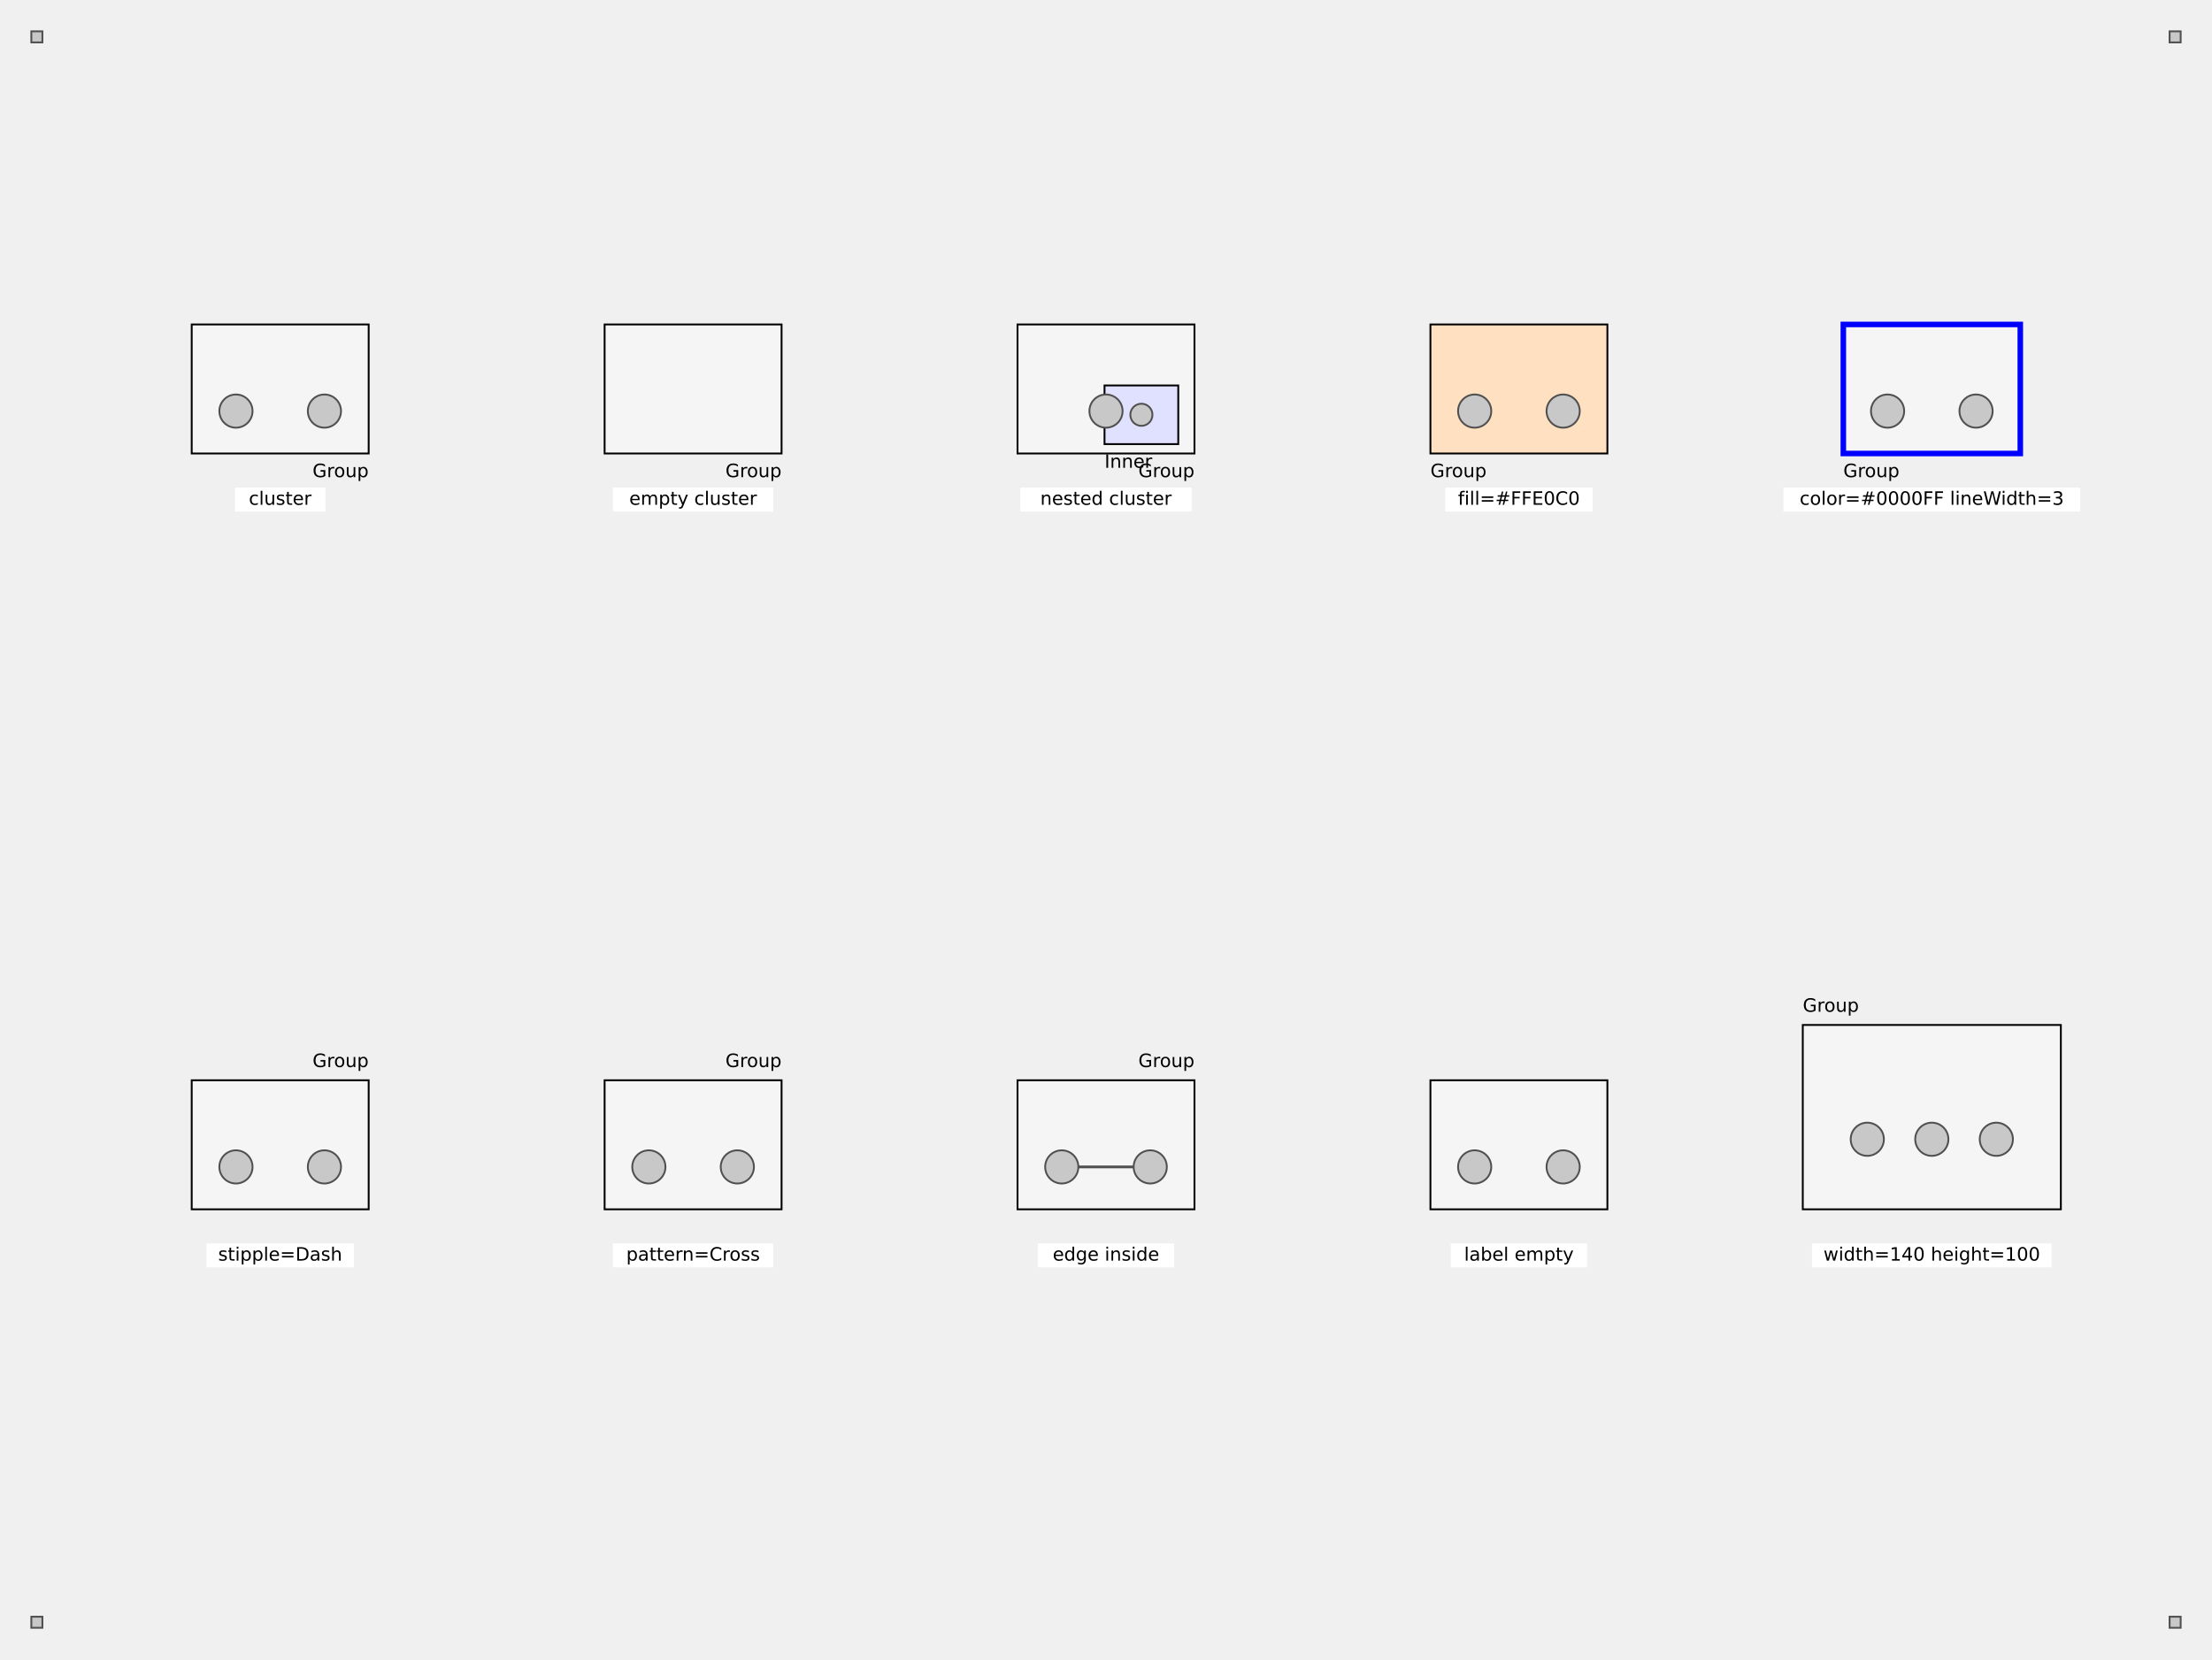
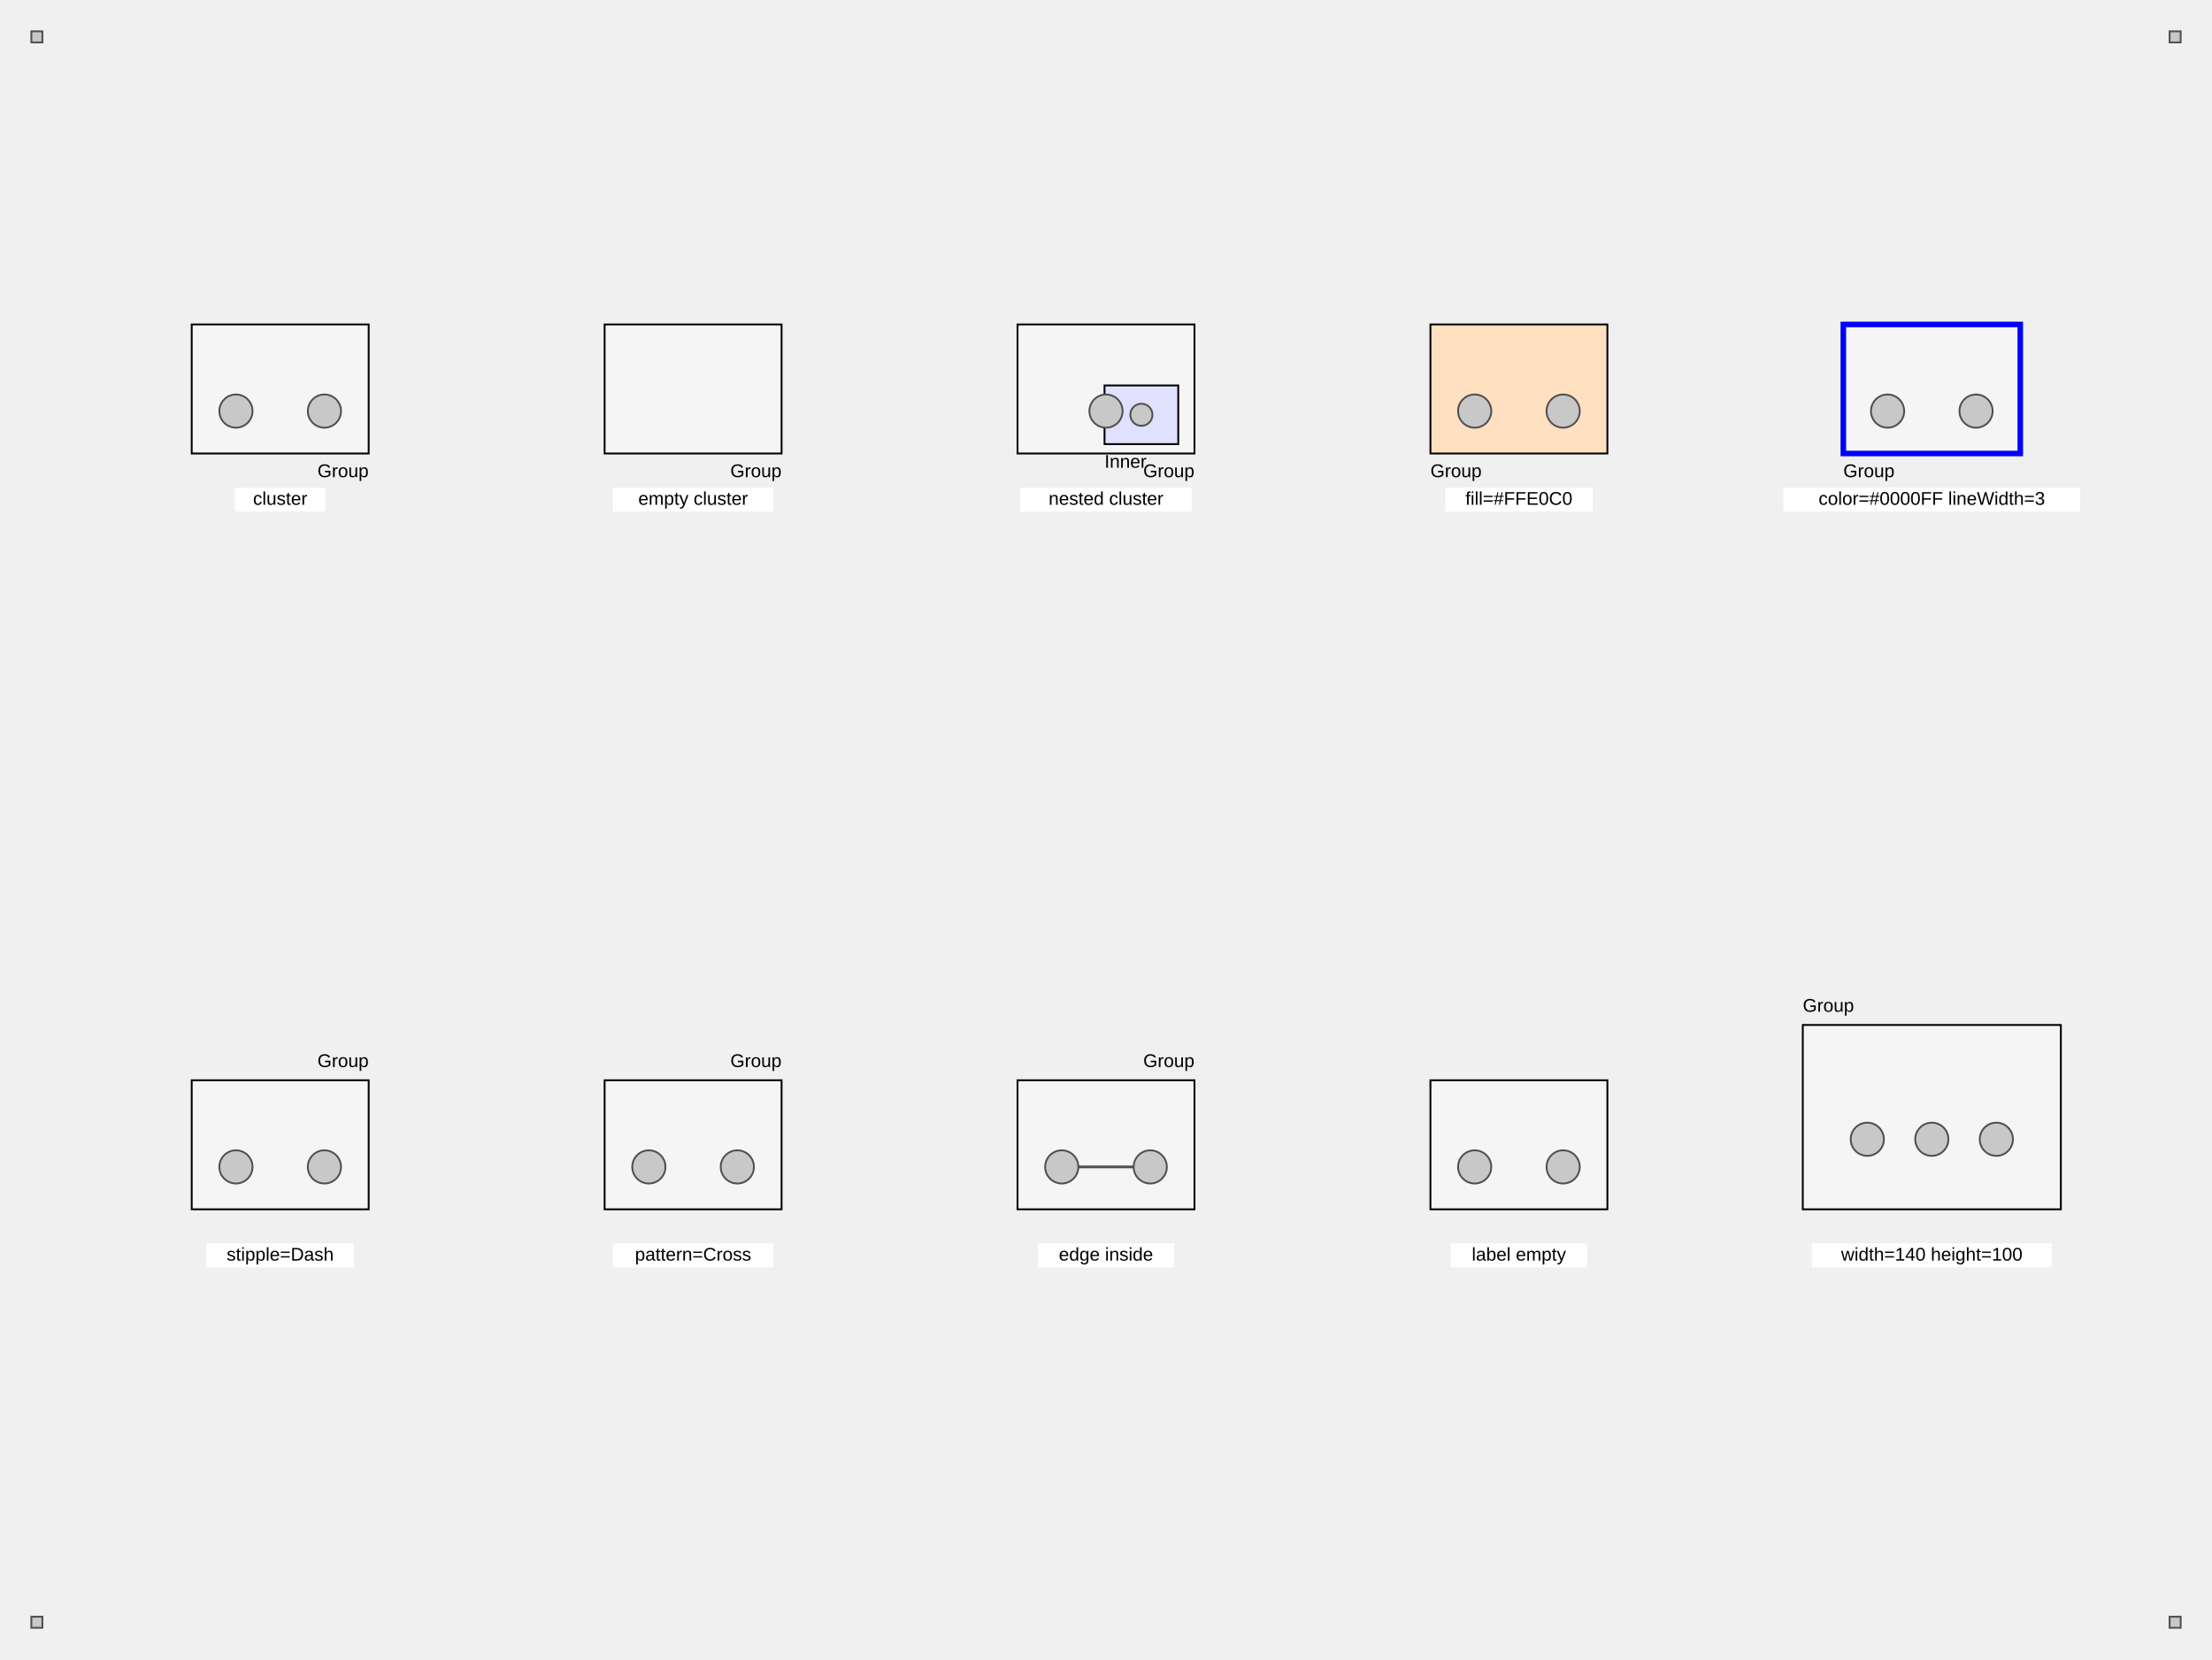
<svg xmlns="http://www.w3.org/2000/svg" version="1.1" baseProfile="full" width="1200px" height="900px" viewBox="0 0 1200 900">
  <g>
    <rect x="0" y="0" width="0" height="0" fill="none" stroke="#808080" stroke-width="1px" />
-     <text y="10" x="0" text-anchor="end" dominant-baseline="middle" font-family="DejaVu Sans" font-size="10" fill="#000000" />
+     <text y="10" x="0" text-anchor="end" dominant-baseline="middle" font-family="Arial" font-size="10" fill="#000000" />
  </g>
  <g>
    <rect x="104" y="176" width="96" height="70" fill="#F5F5F5" stroke="#000000" stroke-width="1px" />
-     <text y="256" x="200" text-anchor="end" dominant-baseline="middle" font-family="DejaVu Sans" font-size="10" fill="#000000">Group</text>
+     <text y="256" x="200" text-anchor="end" dominant-baseline="middle" font-family="Arial" font-size="10" fill="#000000">Group</text>
  </g>
  <g>
    <rect x="328" y="176" width="96" height="70" fill="#F5F5F5" stroke="#000000" stroke-width="1px" />
-     <text y="256" x="424" text-anchor="end" dominant-baseline="middle" font-family="DejaVu Sans" font-size="10" fill="#000000">Group</text>
+     <text y="256" x="424" text-anchor="end" dominant-baseline="middle" font-family="Arial" font-size="10" fill="#000000">Group</text>
  </g>
  <g>
    <rect x="552" y="176" width="96" height="70" fill="#F5F5F5" stroke="#000000" stroke-width="1px" />
-     <text y="256" x="648" text-anchor="end" dominant-baseline="middle" font-family="DejaVu Sans" font-size="10" fill="#000000">Group</text>
+     <text y="256" x="648" text-anchor="end" dominant-baseline="middle" font-family="Arial" font-size="10" fill="#000000">Group</text>
  </g>
  <g>
    <rect x="776" y="176" width="96" height="70" fill="#FFE0C0" stroke="#000000" stroke-width="1px" />
-     <text y="256" x="776" text-anchor="start" dominant-baseline="middle" font-family="DejaVu Sans" font-size="10" fill="#000000">Group</text>
+     <text y="256" x="776" text-anchor="start" dominant-baseline="middle" font-family="Arial" font-size="10" fill="#000000">Group</text>
  </g>
  <g>
    <rect x="1000" y="176" width="96" height="70" fill="#F5F5F5" stroke="#0000FF" stroke-width="3px" />
-     <text y="256" x="1000" text-anchor="start" dominant-baseline="middle" font-family="DejaVu Sans" font-size="10" fill="#000000">Group</text>
+     <text y="256" x="1000" text-anchor="start" dominant-baseline="middle" font-family="Arial" font-size="10" fill="#000000">Group</text>
  </g>
  <g>
    <rect x="104" y="586" width="96" height="70" fill="#F5F5F5" stroke="#000000" stroke-width="1px" />
-     <text y="576" x="200" text-anchor="end" dominant-baseline="middle" font-family="DejaVu Sans" font-size="10" fill="#000000">Group</text>
+     <text y="576" x="200" text-anchor="end" dominant-baseline="middle" font-family="Arial" font-size="10" fill="#000000">Group</text>
  </g>
  <g>
    <rect x="328" y="586" width="96" height="70" fill="#F5F5F5" stroke="#000000" stroke-width="1px" />
-     <text y="576" x="424" text-anchor="end" dominant-baseline="middle" font-family="DejaVu Sans" font-size="10" fill="#000000">Group</text>
+     <text y="576" x="424" text-anchor="end" dominant-baseline="middle" font-family="Arial" font-size="10" fill="#000000">Group</text>
  </g>
  <g>
    <rect x="552" y="586" width="96" height="70" fill="#F5F5F5" stroke="#000000" stroke-width="1px" />
-     <text y="576" x="648" text-anchor="end" dominant-baseline="middle" font-family="DejaVu Sans" font-size="10" fill="#000000">Group</text>
+     <text y="576" x="648" text-anchor="end" dominant-baseline="middle" font-family="Arial" font-size="10" fill="#000000">Group</text>
  </g>
  <g>
    <rect x="776" y="586" width="96" height="70" fill="#F5F5F5" stroke="#000000" stroke-width="1px" />
-     <text y="576" x="776" text-anchor="start" dominant-baseline="middle" font-family="DejaVu Sans" font-size="10" fill="#000000" />
+     <text y="576" x="776" text-anchor="start" dominant-baseline="middle" font-family="Arial" font-size="10" fill="#000000" />
  </g>
  <g>
    <rect x="978" y="556" width="140" height="100" fill="#F5F5F5" stroke="#000000" stroke-width="1px" />
-     <text y="546" x="978" text-anchor="start" dominant-baseline="middle" font-family="DejaVu Sans" font-size="10" fill="#000000">Group</text>
+     <text y="546" x="978" text-anchor="start" dominant-baseline="middle" font-family="Arial" font-size="10" fill="#000000">Group</text>
  </g>
  <g>
    <rect x="599.2" y="209.091" width="40" height="31.818" fill="#E0E0FF" stroke="#000000" stroke-width="1px" />
-     <text y="250.909" x="599.2" text-anchor="start" dominant-baseline="middle" font-family="DejaVu Sans" font-size="10" fill="#000000">Inner</text>
+     <text y="250.909" x="599.2" text-anchor="start" dominant-baseline="middle" font-family="Arial" font-size="10" fill="#000000">Inner</text>
  </g>
  <g>
    <g>
      <path fill="none" d=" M576,633 L624,633" stroke="#505050" stroke-width="1.5px" />
    </g>
  </g>
  <g>
    <rect x="17" y="17" width="6" height="6" fill="#C8C8C8" stroke-width="1px" stroke="#505050" />
-     <text x="20" y="20" text-anchor="middle" dominant-baseline="middle" font-family="DejaVu Sans" font-size="10" fill="#000000" />
+     <text x="20" y="20" text-anchor="middle" dominant-baseline="middle" font-family="Arial" font-size="10" fill="#000000" />
  </g>
  <g>
    <rect x="1177" y="17" width="6" height="6" fill="#C8C8C8" stroke-width="1px" stroke="#505050" />
-     <text x="1180" y="20" text-anchor="middle" dominant-baseline="middle" font-family="DejaVu Sans" font-size="10" fill="#000000" />
+     <text x="1180" y="20" text-anchor="middle" dominant-baseline="middle" font-family="Arial" font-size="10" fill="#000000" />
  </g>
  <g>
    <rect x="17" y="877" width="6" height="6" fill="#C8C8C8" stroke-width="1px" stroke="#505050" />
-     <text x="20" y="880" text-anchor="middle" dominant-baseline="middle" font-family="DejaVu Sans" font-size="10" fill="#000000" />
+     <text x="20" y="880" text-anchor="middle" dominant-baseline="middle" font-family="Arial" font-size="10" fill="#000000" />
  </g>
  <g>
    <rect x="1177" y="877" width="6" height="6" fill="#C8C8C8" stroke-width="1px" stroke="#505050" />
-     <text x="1180" y="880" text-anchor="middle" dominant-baseline="middle" font-family="DejaVu Sans" font-size="10" fill="#000000" />
+     <text x="1180" y="880" text-anchor="middle" dominant-baseline="middle" font-family="Arial" font-size="10" fill="#000000" />
  </g>
  <g>
    <ellipse cx="128" cy="223" rx="9" ry="9" fill="#C8C8C8" stroke-width="1px" stroke="#505050" />
-     <text x="128" y="223" text-anchor="middle" dominant-baseline="middle" font-family="DejaVu Sans" font-size="10" fill="#000000" />
+     <text x="128" y="223" text-anchor="middle" dominant-baseline="middle" font-family="Arial" font-size="10" fill="#000000" />
  </g>
  <g>
    <ellipse cx="176" cy="223" rx="9" ry="9" fill="#C8C8C8" stroke-width="1px" stroke="#505050" />
-     <text x="176" y="223" text-anchor="middle" dominant-baseline="middle" font-family="DejaVu Sans" font-size="10" fill="#000000" />
+     <text x="176" y="223" text-anchor="middle" dominant-baseline="middle" font-family="Arial" font-size="10" fill="#000000" />
  </g>
  <g>
    <rect x="127.5" y="264.5" width="49" height="13" fill="#FFFFFF" stroke-width="0px" stroke="none" />
-     <text x="152" y="271" text-anchor="middle" dominant-baseline="middle" font-family="DejaVu Sans" font-size="10" fill="#000000">cluster</text>
+     <text x="152" y="271" text-anchor="middle" dominant-baseline="middle" font-family="Arial" font-size="10" fill="#000000">cluster</text>
  </g>
  <g>
    <rect x="332.5" y="264.5" width="87" height="13" fill="#FFFFFF" stroke-width="0px" stroke="none" />
-     <text x="376" y="271" text-anchor="middle" dominant-baseline="middle" font-family="DejaVu Sans" font-size="10" fill="#000000">empty cluster</text>
+     <text x="376" y="271" text-anchor="middle" dominant-baseline="middle" font-family="Arial" font-size="10" fill="#000000">empty cluster</text>
  </g>
  <g>
    <ellipse cx="600" cy="223" rx="9" ry="9" fill="#C8C8C8" stroke-width="1px" stroke="#505050" />
-     <text x="600" y="223" text-anchor="middle" dominant-baseline="middle" font-family="DejaVu Sans" font-size="10" fill="#000000" />
+     <text x="600" y="223" text-anchor="middle" dominant-baseline="middle" font-family="Arial" font-size="10" fill="#000000" />
  </g>
  <g>
    <ellipse cx="619.2" cy="225" rx="6" ry="6" fill="#C8C8C8" stroke-width="1px" stroke="#505050" />
-     <text x="619.2" y="225" text-anchor="middle" dominant-baseline="middle" font-family="DejaVu Sans" font-size="10" fill="#000000" />
+     <text x="619.2" y="225" text-anchor="middle" dominant-baseline="middle" font-family="Arial" font-size="10" fill="#000000" />
  </g>
  <g>
    <rect x="553.5" y="264.5" width="93" height="13" fill="#FFFFFF" stroke-width="0px" stroke="none" />
-     <text x="600" y="271" text-anchor="middle" dominant-baseline="middle" font-family="DejaVu Sans" font-size="10" fill="#000000">nested cluster</text>
+     <text x="600" y="271" text-anchor="middle" dominant-baseline="middle" font-family="Arial" font-size="10" fill="#000000">nested cluster</text>
  </g>
  <g>
    <ellipse cx="800" cy="223" rx="9" ry="9" fill="#C8C8C8" stroke-width="1px" stroke="#505050" />
-     <text x="800" y="223" text-anchor="middle" dominant-baseline="middle" font-family="DejaVu Sans" font-size="10" fill="#000000" />
+     <text x="800" y="223" text-anchor="middle" dominant-baseline="middle" font-family="Arial" font-size="10" fill="#000000" />
  </g>
  <g>
    <ellipse cx="848" cy="223" rx="9" ry="9" fill="#C8C8C8" stroke-width="1px" stroke="#505050" />
-     <text x="848" y="223" text-anchor="middle" dominant-baseline="middle" font-family="DejaVu Sans" font-size="10" fill="#000000" />
+     <text x="848" y="223" text-anchor="middle" dominant-baseline="middle" font-family="Arial" font-size="10" fill="#000000" />
  </g>
  <g>
    <rect x="784" y="264.5" width="80" height="13" fill="#FFFFFF" stroke-width="0px" stroke="none" />
-     <text x="824" y="271" text-anchor="middle" dominant-baseline="middle" font-family="DejaVu Sans" font-size="10" fill="#000000">fill=#FFE0C0</text>
+     <text x="824" y="271" text-anchor="middle" dominant-baseline="middle" font-family="Arial" font-size="10" fill="#000000">fill=#FFE0C0</text>
  </g>
  <g>
    <ellipse cx="1024" cy="223" rx="9" ry="9" fill="#C8C8C8" stroke-width="1px" stroke="#505050" />
-     <text x="1024" y="223" text-anchor="middle" dominant-baseline="middle" font-family="DejaVu Sans" font-size="10" fill="#000000" />
+     <text x="1024" y="223" text-anchor="middle" dominant-baseline="middle" font-family="Arial" font-size="10" fill="#000000" />
  </g>
  <g>
    <ellipse cx="1072" cy="223" rx="9" ry="9" fill="#C8C8C8" stroke-width="1px" stroke="#505050" />
-     <text x="1072" y="223" text-anchor="middle" dominant-baseline="middle" font-family="DejaVu Sans" font-size="10" fill="#000000" />
+     <text x="1072" y="223" text-anchor="middle" dominant-baseline="middle" font-family="Arial" font-size="10" fill="#000000" />
  </g>
  <g>
    <rect x="967.5" y="264.5" width="161" height="13" fill="#FFFFFF" stroke-width="0px" stroke="none" />
-     <text x="1048" y="271" text-anchor="middle" dominant-baseline="middle" font-family="DejaVu Sans" font-size="10" fill="#000000">color=#0000FF lineWidth=3</text>
+     <text x="1048" y="271" text-anchor="middle" dominant-baseline="middle" font-family="Arial" font-size="10" fill="#000000">color=#0000FF lineWidth=3</text>
  </g>
  <g>
    <ellipse cx="128" cy="633" rx="9" ry="9" fill="#C8C8C8" stroke-width="1px" stroke="#505050" />
-     <text x="128" y="633" text-anchor="middle" dominant-baseline="middle" font-family="DejaVu Sans" font-size="10" fill="#000000" />
+     <text x="128" y="633" text-anchor="middle" dominant-baseline="middle" font-family="Arial" font-size="10" fill="#000000" />
  </g>
  <g>
    <ellipse cx="176" cy="633" rx="9" ry="9" fill="#C8C8C8" stroke-width="1px" stroke="#505050" />
-     <text x="176" y="633" text-anchor="middle" dominant-baseline="middle" font-family="DejaVu Sans" font-size="10" fill="#000000" />
+     <text x="176" y="633" text-anchor="middle" dominant-baseline="middle" font-family="Arial" font-size="10" fill="#000000" />
  </g>
  <g>
    <rect x="112" y="674.5" width="80" height="13" fill="#FFFFFF" stroke-width="0px" stroke="none" />
-     <text x="152" y="681" text-anchor="middle" dominant-baseline="middle" font-family="DejaVu Sans" font-size="10" fill="#000000">stipple=Dash</text>
+     <text x="152" y="681" text-anchor="middle" dominant-baseline="middle" font-family="Arial" font-size="10" fill="#000000">stipple=Dash</text>
  </g>
  <g>
    <ellipse cx="352" cy="633" rx="9" ry="9" fill="#C8C8C8" stroke-width="1px" stroke="#505050" />
-     <text x="352" y="633" text-anchor="middle" dominant-baseline="middle" font-family="DejaVu Sans" font-size="10" fill="#000000" />
+     <text x="352" y="633" text-anchor="middle" dominant-baseline="middle" font-family="Arial" font-size="10" fill="#000000" />
  </g>
  <g>
    <ellipse cx="400" cy="633" rx="9" ry="9" fill="#C8C8C8" stroke-width="1px" stroke="#505050" />
-     <text x="400" y="633" text-anchor="middle" dominant-baseline="middle" font-family="DejaVu Sans" font-size="10" fill="#000000" />
+     <text x="400" y="633" text-anchor="middle" dominant-baseline="middle" font-family="Arial" font-size="10" fill="#000000" />
  </g>
  <g>
    <rect x="332.5" y="674.5" width="87" height="13" fill="#FFFFFF" stroke-width="0px" stroke="none" />
-     <text x="376" y="681" text-anchor="middle" dominant-baseline="middle" font-family="DejaVu Sans" font-size="10" fill="#000000">pattern=Cross</text>
+     <text x="376" y="681" text-anchor="middle" dominant-baseline="middle" font-family="Arial" font-size="10" fill="#000000">pattern=Cross</text>
  </g>
  <g>
    <ellipse cx="576" cy="633" rx="9" ry="9" fill="#C8C8C8" stroke-width="1px" stroke="#505050" />
-     <text x="576" y="633" text-anchor="middle" dominant-baseline="middle" font-family="DejaVu Sans" font-size="10" fill="#000000" />
+     <text x="576" y="633" text-anchor="middle" dominant-baseline="middle" font-family="Arial" font-size="10" fill="#000000" />
  </g>
  <g>
    <ellipse cx="624" cy="633" rx="9" ry="9" fill="#C8C8C8" stroke-width="1px" stroke="#505050" />
-     <text x="624" y="633" text-anchor="middle" dominant-baseline="middle" font-family="DejaVu Sans" font-size="10" fill="#000000" />
+     <text x="624" y="633" text-anchor="middle" dominant-baseline="middle" font-family="Arial" font-size="10" fill="#000000" />
  </g>
  <g>
    <rect x="563" y="674.5" width="74" height="13" fill="#FFFFFF" stroke-width="0px" stroke="none" />
-     <text x="600" y="681" text-anchor="middle" dominant-baseline="middle" font-family="DejaVu Sans" font-size="10" fill="#000000">edge inside</text>
+     <text x="600" y="681" text-anchor="middle" dominant-baseline="middle" font-family="Arial" font-size="10" fill="#000000">edge inside</text>
  </g>
  <g>
    <ellipse cx="800" cy="633" rx="9" ry="9" fill="#C8C8C8" stroke-width="1px" stroke="#505050" />
-     <text x="800" y="633" text-anchor="middle" dominant-baseline="middle" font-family="DejaVu Sans" font-size="10" fill="#000000" />
+     <text x="800" y="633" text-anchor="middle" dominant-baseline="middle" font-family="Arial" font-size="10" fill="#000000" />
  </g>
  <g>
    <ellipse cx="848" cy="633" rx="9" ry="9" fill="#C8C8C8" stroke-width="1px" stroke="#505050" />
-     <text x="848" y="633" text-anchor="middle" dominant-baseline="middle" font-family="DejaVu Sans" font-size="10" fill="#000000" />
+     <text x="848" y="633" text-anchor="middle" dominant-baseline="middle" font-family="Arial" font-size="10" fill="#000000" />
  </g>
  <g>
    <rect x="787" y="674.5" width="74" height="13" fill="#FFFFFF" stroke-width="0px" stroke="none" />
-     <text x="824" y="681" text-anchor="middle" dominant-baseline="middle" font-family="DejaVu Sans" font-size="10" fill="#000000">label empty</text>
+     <text x="824" y="681" text-anchor="middle" dominant-baseline="middle" font-family="Arial" font-size="10" fill="#000000">label empty</text>
  </g>
  <g>
    <ellipse cx="1013" cy="618" rx="9" ry="9" fill="#C8C8C8" stroke-width="1px" stroke="#505050" />
-     <text x="1013" y="618" text-anchor="middle" dominant-baseline="middle" font-family="DejaVu Sans" font-size="10" fill="#000000" />
+     <text x="1013" y="618" text-anchor="middle" dominant-baseline="middle" font-family="Arial" font-size="10" fill="#000000" />
  </g>
  <g>
    <ellipse cx="1048" cy="618" rx="9" ry="9" fill="#C8C8C8" stroke-width="1px" stroke="#505050" />
-     <text x="1048" y="618" text-anchor="middle" dominant-baseline="middle" font-family="DejaVu Sans" font-size="10" fill="#000000" />
+     <text x="1048" y="618" text-anchor="middle" dominant-baseline="middle" font-family="Arial" font-size="10" fill="#000000" />
  </g>
  <g>
    <ellipse cx="1083" cy="618" rx="9" ry="9" fill="#C8C8C8" stroke-width="1px" stroke="#505050" />
-     <text x="1083" y="618" text-anchor="middle" dominant-baseline="middle" font-family="DejaVu Sans" font-size="10" fill="#000000" />
+     <text x="1083" y="618" text-anchor="middle" dominant-baseline="middle" font-family="Arial" font-size="10" fill="#000000" />
  </g>
  <g>
    <rect x="983" y="674.5" width="130" height="13" fill="#FFFFFF" stroke-width="0px" stroke="none" />
-     <text x="1048" y="681" text-anchor="middle" dominant-baseline="middle" font-family="DejaVu Sans" font-size="10" fill="#000000">width=140 height=100</text>
+     <text x="1048" y="681" text-anchor="middle" dominant-baseline="middle" font-family="Arial" font-size="10" fill="#000000">width=140 height=100</text>
  </g>
</svg>
